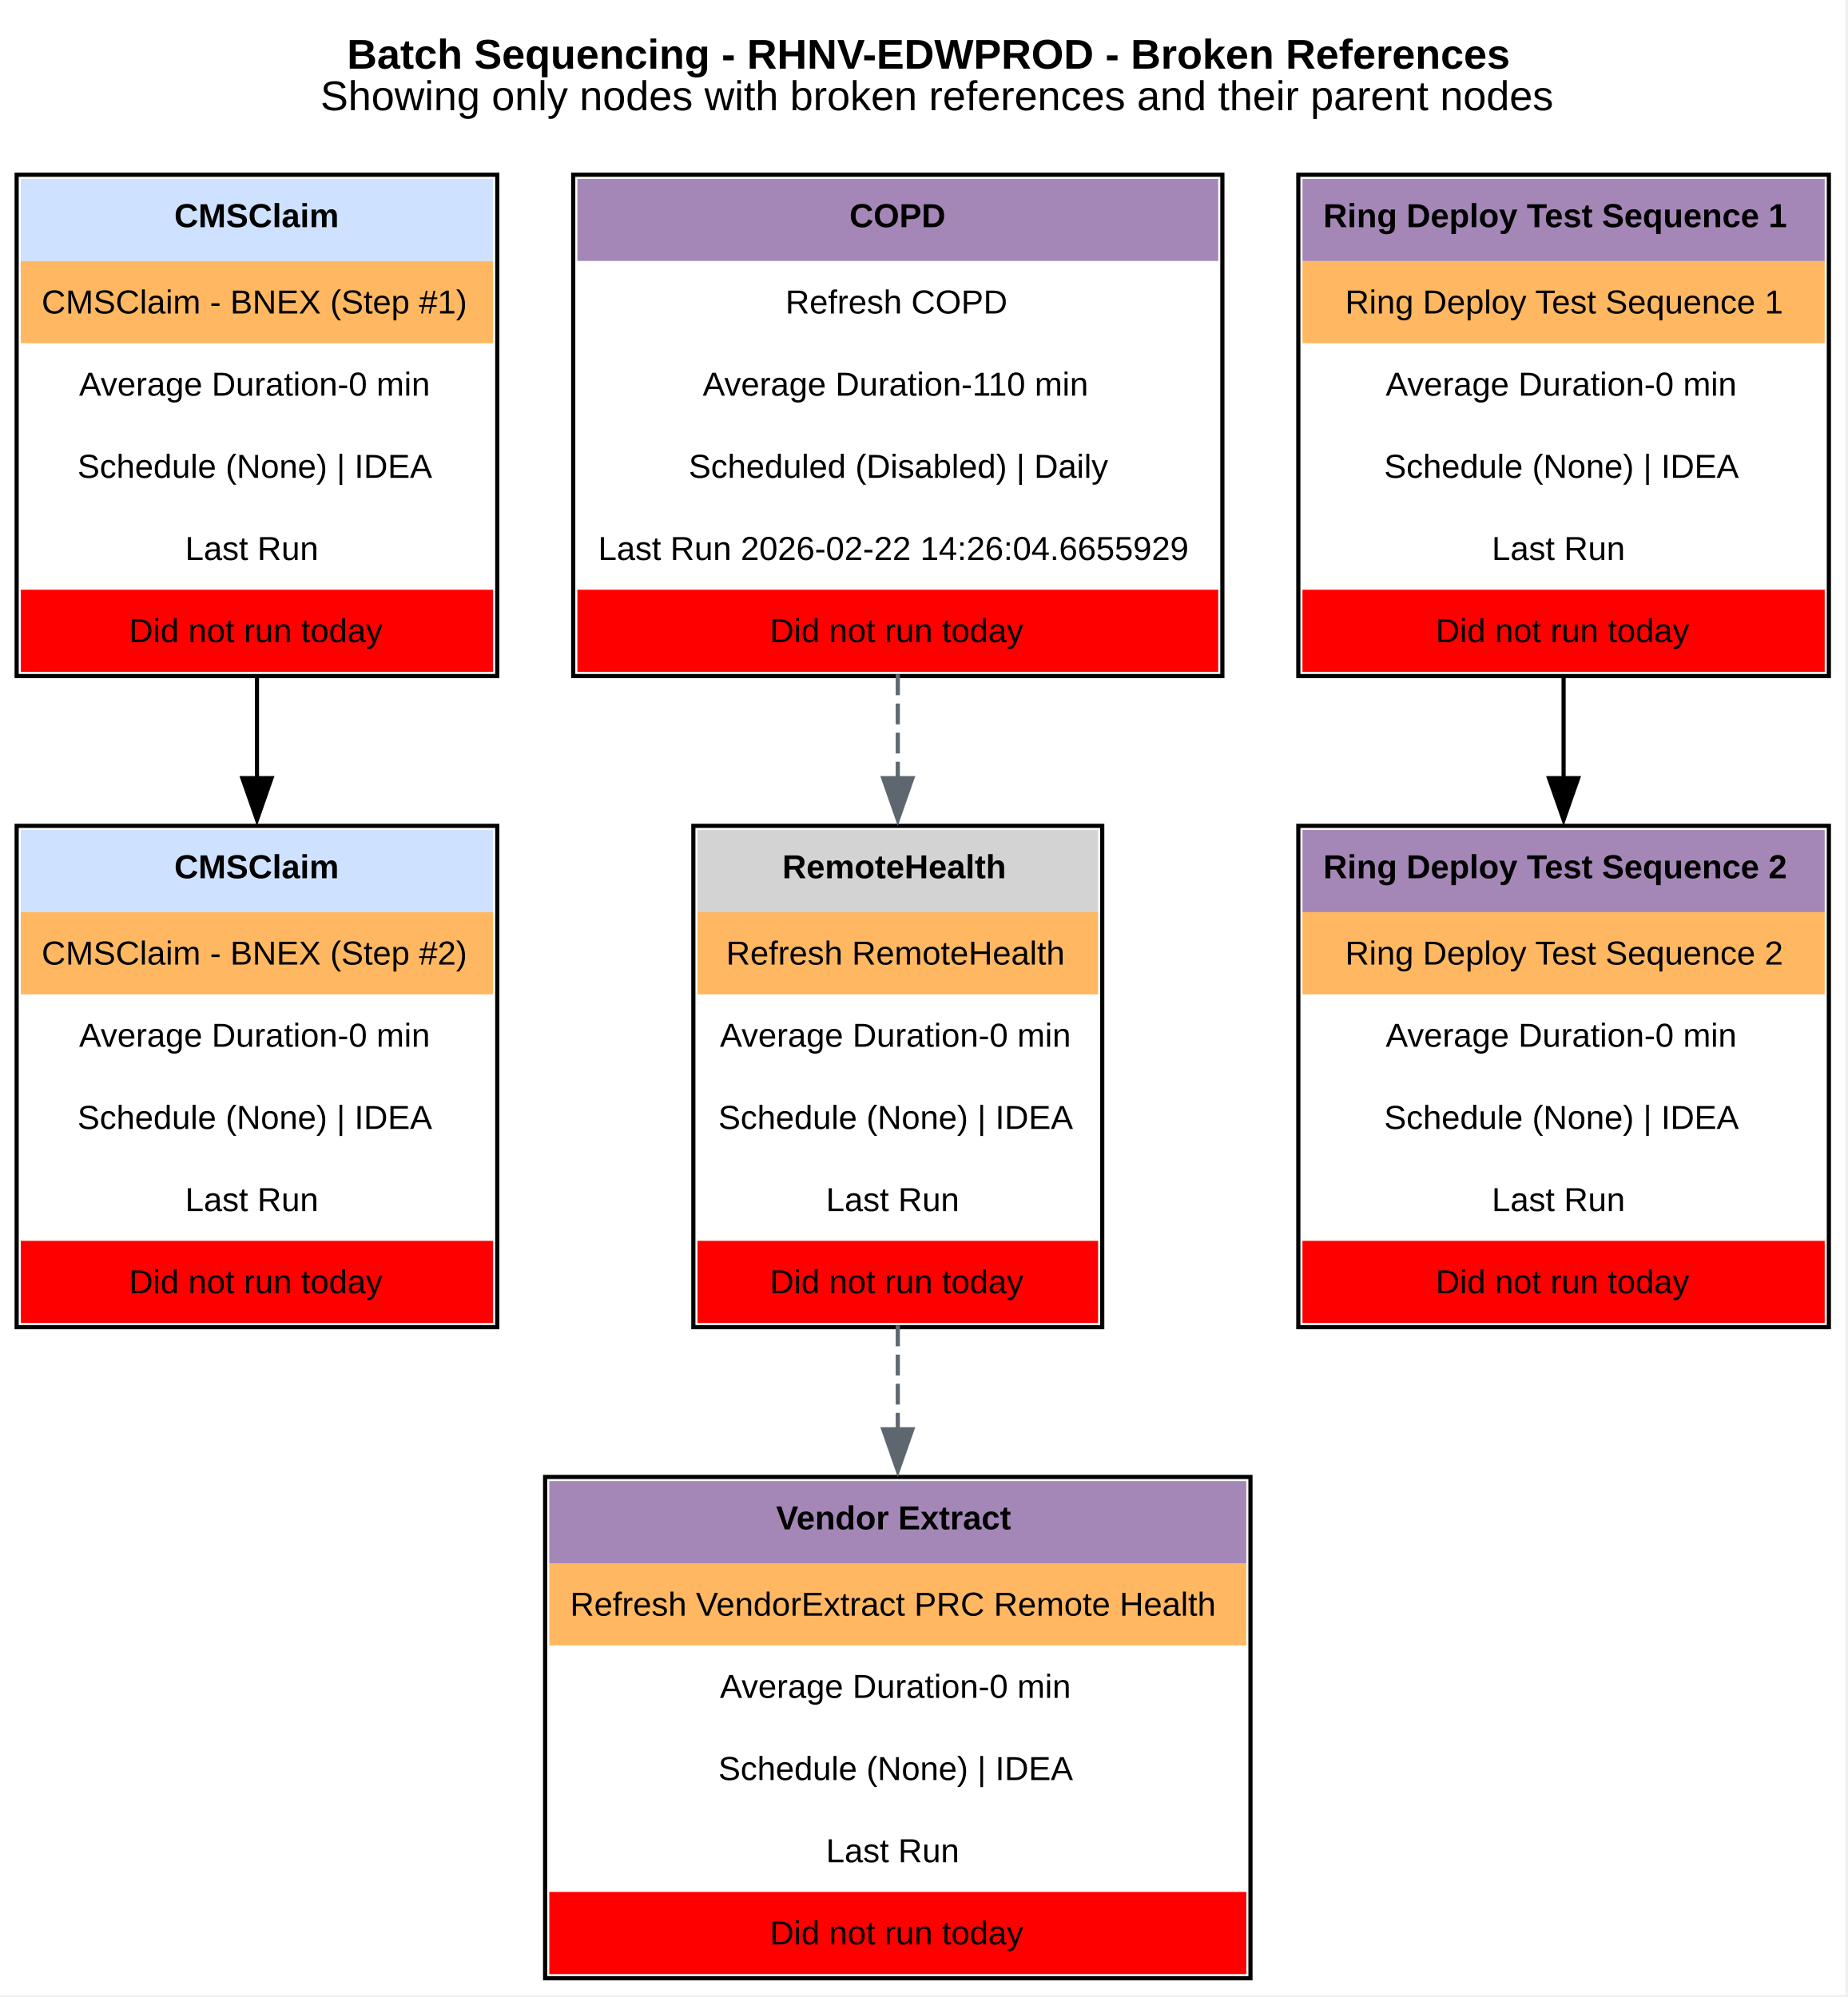
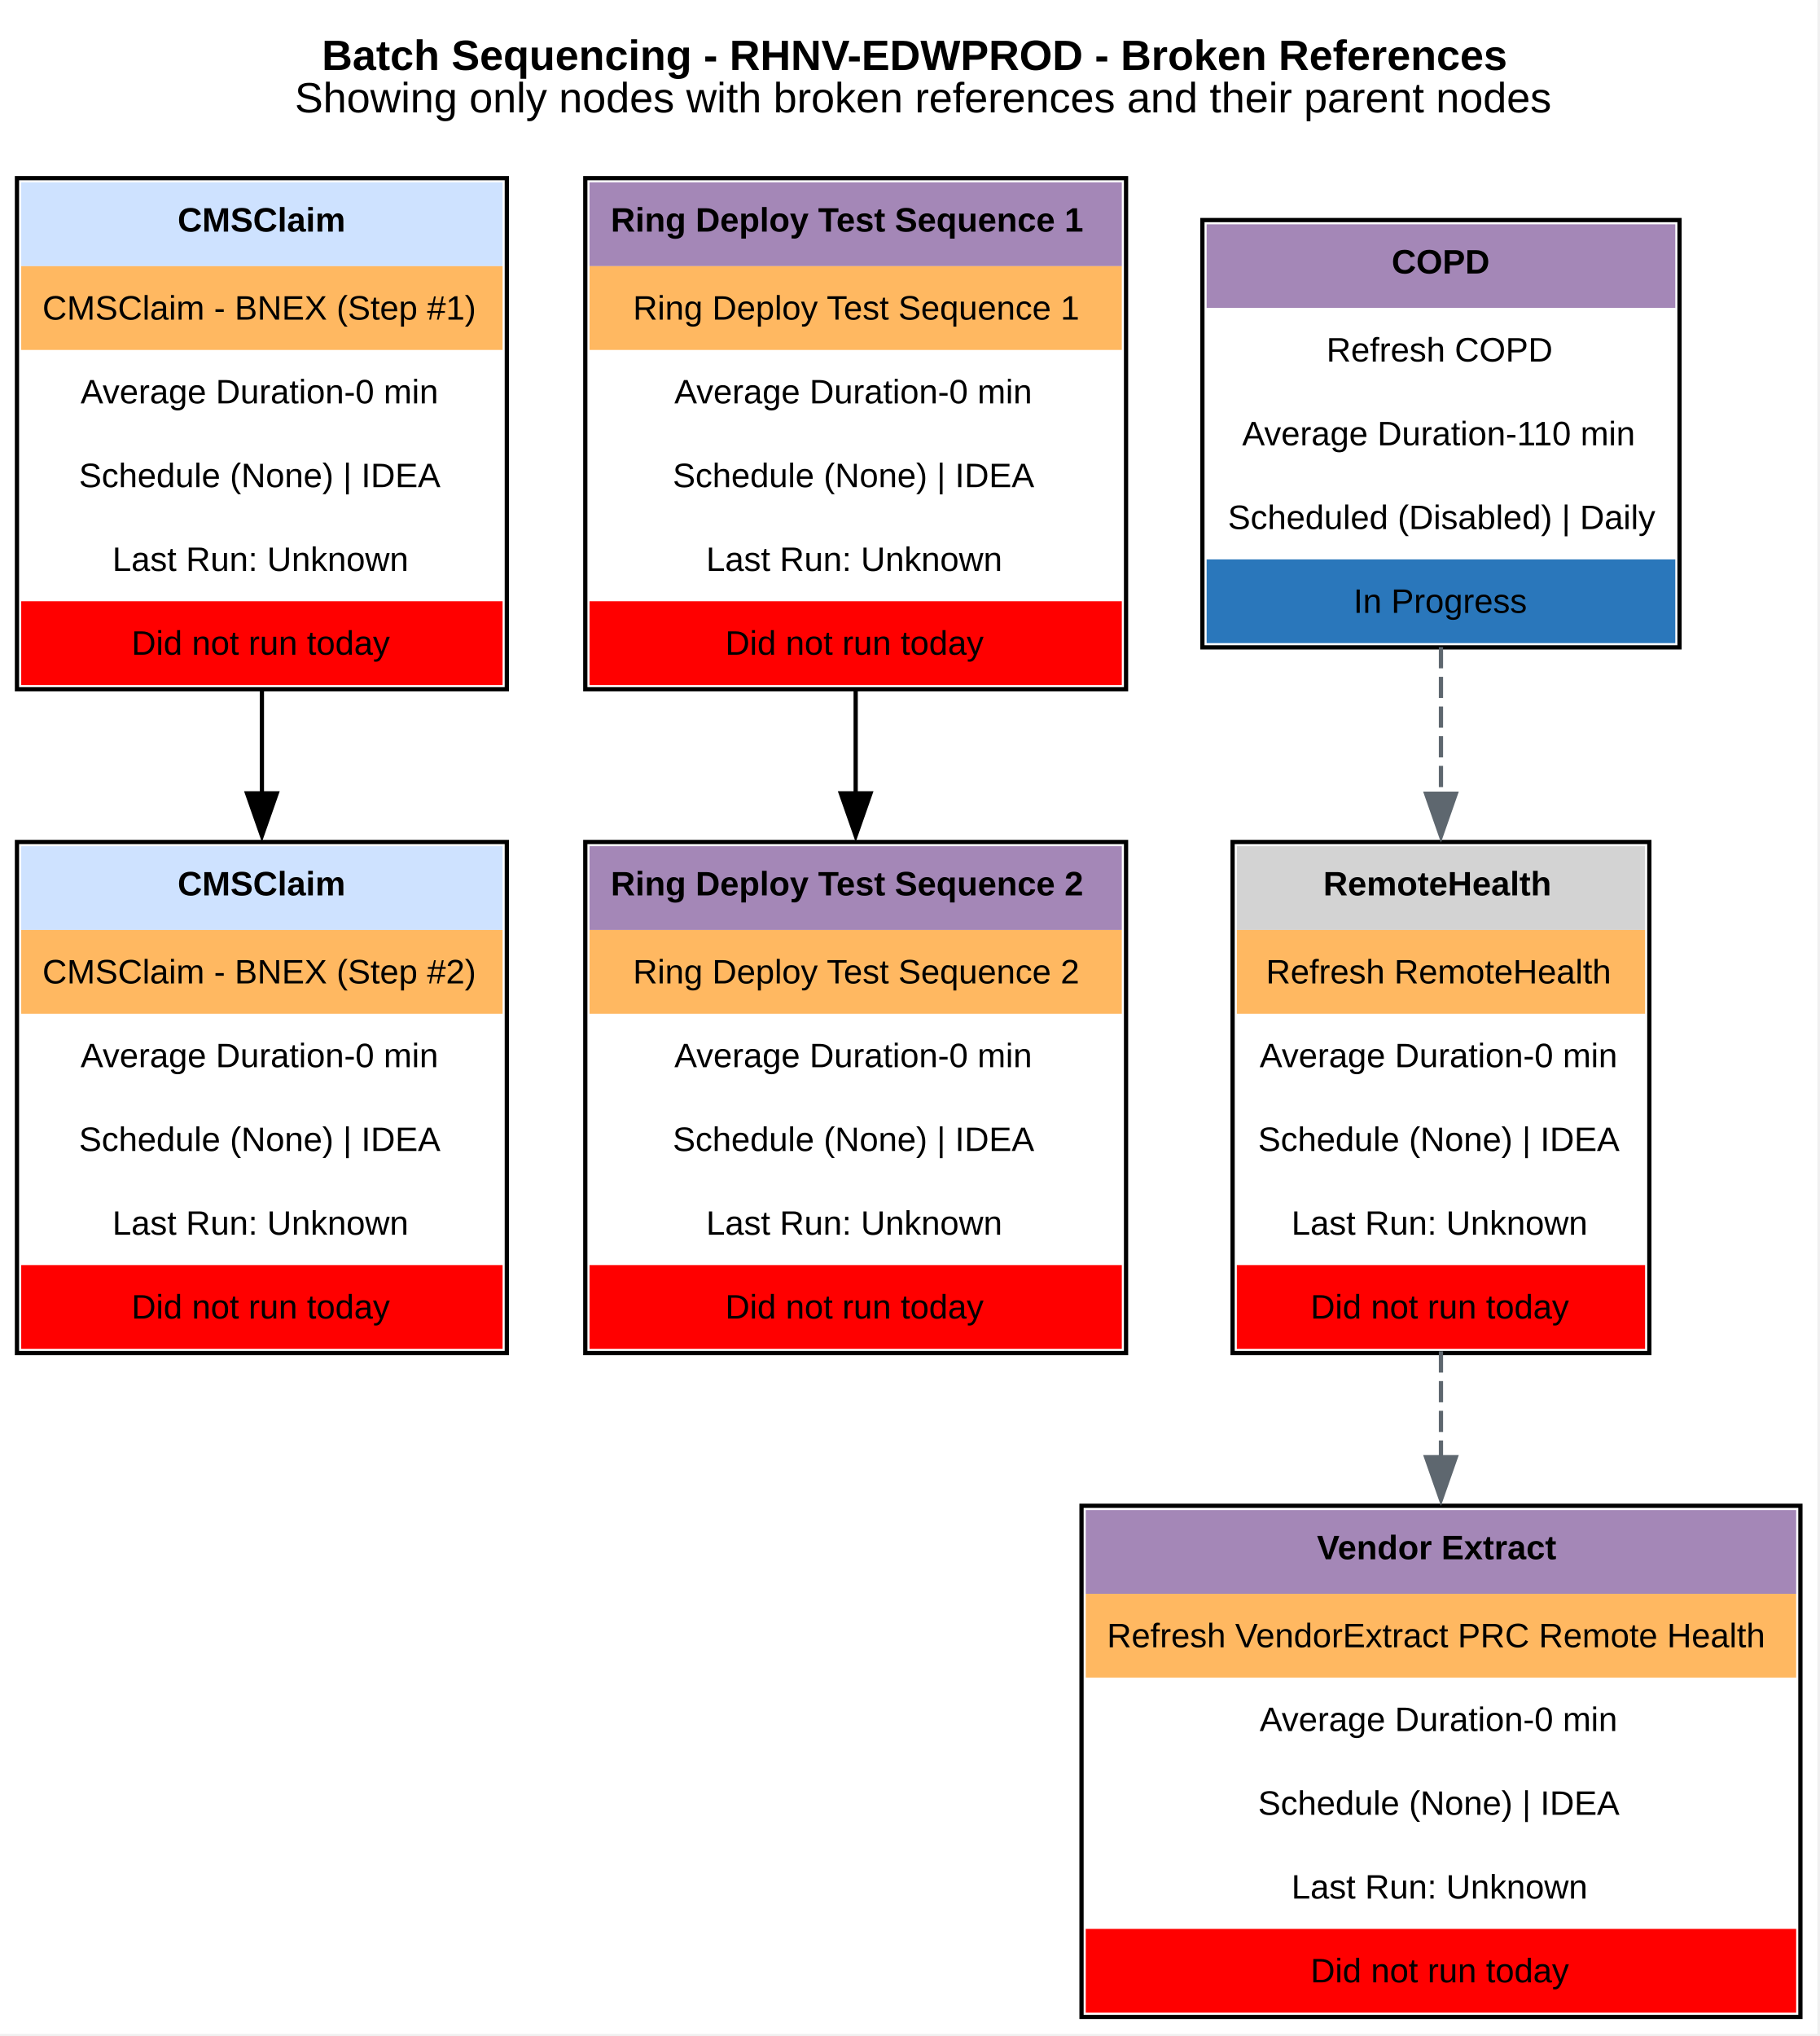
- <svg xmlns="http://www.w3.org/2000/svg" xmlns:xlink="http://www.w3.org/1999/xlink" width="444pt" height="480pt" viewBox="0.00 0.00 444.00 480.00">
+ <svg xmlns="http://www.w3.org/2000/svg" xmlns:xlink="http://www.w3.org/1999/xlink" width="429pt" height="480pt" viewBox="0.00 0.00 429.00 480.00">
  <g id="graph0" class="graph" transform="scale(1 1) rotate(0) translate(4 475.5)">
-     <polygon fill="white" stroke="none" points="-4,4 -4,-475.5 439.5,-475.5 439.5,4 -4,4" />
-     <text xml:space="preserve" text-anchor="start" x="79.38" y="-459" font-family="Arial" font-weight="bold" font-size="10.00">Batch Sequencing - RHNV-EDWPROD - Broken References</text>
-     <text xml:space="preserve" text-anchor="start" x="73" y="-449" font-family="Arial" font-size="10.00">Showing only nodes with broken references and their parent nodes</text>
-     <text xml:space="preserve" text-anchor="start" x="216.25" y="-439" font-family="Arial" font-size="10.00"> </text>
+     <polygon fill="white" stroke="none" points="-4,4 -4,-475.5 424.5,-475.5 424.5,4 -4,4" />
+     <text xml:space="preserve" text-anchor="start" x="71.88" y="-459" font-family="Arial" font-weight="bold" font-size="10.00">Batch Sequencing - RHNV-EDWPROD - Broken References</text>
+     <text xml:space="preserve" text-anchor="start" x="65.5" y="-449" font-family="Arial" font-size="10.00">Showing only nodes with broken references and their parent nodes</text>
+     <text xml:space="preserve" text-anchor="start" x="208.75" y="-439" font-family="Arial" font-size="10.00"> </text>
    <g id="node1" class="node">
      <polygon fill="#cee2ff" stroke="none" points="1,-412.75 1,-432.5 114.5,-432.5 114.5,-412.75 1,-412.75" />
      <text xml:space="preserve" text-anchor="start" x="37.88" y="-420.9" font-family="Arial" font-weight="bold" font-size="8.00">CMSClaim</text>
      <polygon fill="#ffb255" fill-opacity="0.929" stroke="none" points="1,-393 1,-412.75 114.5,-412.75 114.5,-393 1,-393" />
      <text xml:space="preserve" text-anchor="start" x="6" y="-400.15" font-family="Arial" font-size="8.00">CMSClaim - BNEX (Step #1)</text>
      <text xml:space="preserve" text-anchor="start" x="15" y="-380.4" font-family="Arial" font-size="8.00">Average Duration-0 min</text>
      <text xml:space="preserve" text-anchor="start" x="14.62" y="-360.65" font-family="Arial" font-size="8.00">Schedule (None) | IDEA</text>
-       <text xml:space="preserve" text-anchor="start" x="40.5" y="-340.9" font-family="Arial" font-size="8.00">Last Run </text>
+       <text xml:space="preserve" text-anchor="start" x="22.5" y="-340.9" font-family="Arial" font-size="8.00">Last Run: Unknown</text>
      <polygon fill="#ff0000" stroke="none" points="1,-314 1,-333.75 114.5,-333.75 114.5,-314 1,-314" />
      <text xml:space="preserve" text-anchor="start" x="27" y="-321.15" font-family="Arial" font-size="8.00">Did not run today</text>
      <polygon fill="none" stroke="black" points="0,-313 0,-433.5 115.5,-433.5 115.5,-313 0,-313" />
    </g>
-     <g id="node4" class="node">
+     <g id="node3" class="node">
      <polygon fill="#cee2ff" stroke="none" points="1,-256.25 1,-276 114.5,-276 114.5,-256.25 1,-256.25" />
      <text xml:space="preserve" text-anchor="start" x="37.88" y="-264.4" font-family="Arial" font-weight="bold" font-size="8.00">CMSClaim</text>
      <polygon fill="#ffb255" fill-opacity="0.929" stroke="none" points="1,-236.5 1,-256.25 114.5,-256.25 114.5,-236.5 1,-236.5" />
      <text xml:space="preserve" text-anchor="start" x="6" y="-243.65" font-family="Arial" font-size="8.00">CMSClaim - BNEX (Step #2)</text>
      <text xml:space="preserve" text-anchor="start" x="15" y="-223.9" font-family="Arial" font-size="8.00">Average Duration-0 min</text>
      <text xml:space="preserve" text-anchor="start" x="14.62" y="-204.15" font-family="Arial" font-size="8.00">Schedule (None) | IDEA</text>
-       <text xml:space="preserve" text-anchor="start" x="40.5" y="-184.4" font-family="Arial" font-size="8.00">Last Run </text>
+       <text xml:space="preserve" text-anchor="start" x="22.5" y="-184.4" font-family="Arial" font-size="8.00">Last Run: Unknown</text>
      <polygon fill="#ff0000" stroke="none" points="1,-157.5 1,-177.25 114.5,-177.25 114.5,-157.5 1,-157.5" />
      <text xml:space="preserve" text-anchor="start" x="27" y="-164.65" font-family="Arial" font-size="8.00">Did not run today</text>
      <polygon fill="none" stroke="black" points="0,-156.5 0,-277 115.5,-277 115.5,-156.5 0,-156.5" />
    </g>
    <g id="edge2" class="edge">
      <g id="a_edge2">
        <a xlink:href="https://rhnv-webprod.rhnv.hosted/IDEA-Web/applications/4/entry/29" target="_blank">
          <path fill="none" stroke="black" d="M57.75,-313.4C57.75,-305.19 57.75,-296.69 57.75,-288.29" />
          <polygon fill="black" stroke="black" points="61.25,-288.46 57.75,-278.46 54.25,-288.46 61.25,-288.46" />
        </a>
      </g>
    </g>
    <g id="node2" class="node">
-       <polygon fill="#a487b7" stroke="none" points="134.75,-412.75 134.75,-432.5 288.75,-432.5 288.75,-412.75 134.75,-412.75" />
-       <text xml:space="preserve" text-anchor="start" x="200.12" y="-420.9" font-family="Arial" font-weight="bold" font-size="8.00">COPD</text>
-       <polygon fill="#ffffff" stroke="none" points="134.75,-393 134.75,-412.75 288.75,-412.75 288.75,-393 134.75,-393" />
-       <text xml:space="preserve" text-anchor="start" x="184.75" y="-400.15" font-family="Arial" font-size="8.00">Refresh COPD</text>
-       <text xml:space="preserve" text-anchor="start" x="164.88" y="-380.4" font-family="Arial" font-size="8.00">Average Duration-110 min</text>
-       <text xml:space="preserve" text-anchor="start" x="161.5" y="-360.65" font-family="Arial" font-size="8.00">Scheduled (Disabled) | Daily</text>
-       <text xml:space="preserve" text-anchor="start" x="139.75" y="-340.9" font-family="Arial" font-size="8.00">Last Run 2026-02-22 14:26:04.6655929</text>
-       <polygon fill="#ff0000" stroke="none" points="134.75,-314 134.75,-333.75 288.75,-333.75 288.75,-314 134.75,-314" />
-       <text xml:space="preserve" text-anchor="start" x="181" y="-321.15" font-family="Arial" font-size="8.00">Did not run today</text>
-       <polygon fill="none" stroke="black" points="133.75,-313 133.75,-433.5 289.75,-433.5 289.75,-313 133.75,-313" />
+       <polygon fill="#a487b7" stroke="none" points="135,-256.25 135,-276 260.5,-276 260.5,-256.25 135,-256.25" />
+       <text xml:space="preserve" text-anchor="start" x="140" y="-264.4" font-family="Arial" font-weight="bold" font-size="8.00">Ring Deploy Test Sequence 2</text>
+       <polygon fill="#ffb255" fill-opacity="0.929" stroke="none" points="135,-236.5 135,-256.25 260.5,-256.25 260.5,-236.5 135,-236.5" />
+       <text xml:space="preserve" text-anchor="start" x="145.25" y="-243.65" font-family="Arial" font-size="8.00">Ring Deploy Test Sequence 2</text>
+       <text xml:space="preserve" text-anchor="start" x="155" y="-223.9" font-family="Arial" font-size="8.00">Average Duration-0 min</text>
+       <text xml:space="preserve" text-anchor="start" x="154.62" y="-204.15" font-family="Arial" font-size="8.00">Schedule (None) | IDEA</text>
+       <text xml:space="preserve" text-anchor="start" x="162.5" y="-184.4" font-family="Arial" font-size="8.00">Last Run: Unknown</text>
+       <polygon fill="#ff0000" stroke="none" points="135,-157.5 135,-177.25 260.5,-177.25 260.5,-157.5 135,-157.5" />
+       <text xml:space="preserve" text-anchor="start" x="167" y="-164.65" font-family="Arial" font-size="8.00">Did not run today</text>
+       <polygon fill="none" stroke="black" points="134,-156.5 134,-277 261.5,-277 261.5,-156.5 134,-156.5" />
+     </g>
+     <g id="node4" class="node">
+       <polygon fill="#a487b7" stroke="none" points="280.5,-402.88 280.5,-422.62 391,-422.62 391,-402.88 280.5,-402.88" />
+       <text xml:space="preserve" text-anchor="start" x="324.12" y="-411.02" font-family="Arial" font-weight="bold" font-size="8.00">COPD</text>
+       <polygon fill="#ffffff" stroke="none" points="280.5,-383.12 280.5,-402.88 391,-402.88 391,-383.12 280.5,-383.12" />
+       <text xml:space="preserve" text-anchor="start" x="308.75" y="-390.27" font-family="Arial" font-size="8.00">Refresh COPD</text>
+       <text xml:space="preserve" text-anchor="start" x="288.88" y="-370.52" font-family="Arial" font-size="8.00">Average Duration-110 min</text>
+       <text xml:space="preserve" text-anchor="start" x="285.5" y="-350.77" font-family="Arial" font-size="8.00">Scheduled (Disabled) | Daily</text>
+       <polygon fill="#2a77bb" stroke="none" points="280.5,-323.88 280.5,-343.62 391,-343.62 391,-323.88 280.5,-323.88" />
+       <text xml:space="preserve" text-anchor="start" x="315.12" y="-331.02" font-family="Arial" font-size="8.00">In Progress</text>
+       <polygon fill="none" stroke="black" points="279.5,-322.88 279.5,-423.62 392,-423.62 392,-322.88 279.5,-322.88" />
    </g>
    <g id="node5" class="node">
-       <polygon fill="#cfcfcf" fill-opacity="0.929" stroke="none" points="163.62,-256.25 163.62,-276 259.88,-276 259.88,-256.25 163.62,-256.25" />
-       <text xml:space="preserve" text-anchor="start" x="184" y="-264.4" font-family="Arial" font-weight="bold" font-size="8.00">RemoteHealth</text>
-       <polygon fill="#ffb255" fill-opacity="0.929" stroke="none" points="163.62,-236.5 163.62,-256.25 259.88,-256.25 259.88,-236.5 163.62,-236.5" />
-       <text xml:space="preserve" text-anchor="start" x="170.5" y="-243.65" font-family="Arial" font-size="8.00">Refresh RemoteHealth</text>
-       <text xml:space="preserve" text-anchor="start" x="169" y="-223.9" font-family="Arial" font-size="8.00">Average Duration-0 min</text>
-       <text xml:space="preserve" text-anchor="start" x="168.62" y="-204.15" font-family="Arial" font-size="8.00">Schedule (None) | IDEA</text>
-       <text xml:space="preserve" text-anchor="start" x="194.5" y="-184.4" font-family="Arial" font-size="8.00">Last Run </text>
-       <polygon fill="#ff0000" stroke="none" points="163.62,-157.5 163.62,-177.25 259.88,-177.25 259.88,-157.5 163.62,-157.5" />
-       <text xml:space="preserve" text-anchor="start" x="181" y="-164.65" font-family="Arial" font-size="8.00">Did not run today</text>
-       <polygon fill="none" stroke="black" points="162.62,-156.5 162.62,-277 260.88,-277 260.88,-156.5 162.62,-156.5" />
+       <polygon fill="#cfcfcf" fill-opacity="0.929" stroke="none" points="287.62,-256.25 287.62,-276 383.88,-276 383.88,-256.25 287.62,-256.25" />
+       <text xml:space="preserve" text-anchor="start" x="308" y="-264.4" font-family="Arial" font-weight="bold" font-size="8.00">RemoteHealth</text>
+       <polygon fill="#ffb255" fill-opacity="0.929" stroke="none" points="287.62,-236.5 287.62,-256.25 383.88,-256.25 383.88,-236.5 287.62,-236.5" />
+       <text xml:space="preserve" text-anchor="start" x="294.5" y="-243.65" font-family="Arial" font-size="8.00">Refresh RemoteHealth</text>
+       <text xml:space="preserve" text-anchor="start" x="293" y="-223.9" font-family="Arial" font-size="8.00">Average Duration-0 min</text>
+       <text xml:space="preserve" text-anchor="start" x="292.62" y="-204.15" font-family="Arial" font-size="8.00">Schedule (None) | IDEA</text>
+       <text xml:space="preserve" text-anchor="start" x="300.5" y="-184.4" font-family="Arial" font-size="8.00">Last Run: Unknown</text>
+       <polygon fill="#ff0000" stroke="none" points="287.62,-157.5 287.62,-177.25 383.88,-177.25 383.88,-157.5 287.62,-157.5" />
+       <text xml:space="preserve" text-anchor="start" x="305" y="-164.65" font-family="Arial" font-size="8.00">Did not run today</text>
+       <polygon fill="none" stroke="black" points="286.62,-156.5 286.62,-277 384.88,-277 384.88,-156.5 286.62,-156.5" />
    </g>
    <g id="edge1" class="edge">
      <g id="a_edge1">
        <a xlink:href="https://rhnv-webprod.rhnv.hosted/IDEA-Web/applications/4/entry/49">
-           <path fill="none" stroke="#5e676f" stroke-dasharray="5,2" d="M211.75,-313.4C211.75,-305.19 211.75,-296.69 211.75,-288.29" />
-           <polygon fill="#5e676f" stroke="#5e676f" points="215.25,-288.46 211.75,-278.46 208.25,-288.46 215.25,-288.46" />
+           <path fill="none" stroke="#5e676f" stroke-dasharray="5,2" d="M335.75,-322.94C335.75,-311.83 335.75,-299.83 335.75,-288.05" />
+           <polygon fill="#5e676f" stroke="#5e676f" points="339.25,-288.37 335.75,-278.37 332.25,-288.37 339.25,-288.37" />
        </a>
      </g>
    </g>
-     <g id="node3" class="node">
-       <polygon fill="#a487b7" stroke="none" points="309,-412.75 309,-432.5 434.5,-432.5 434.5,-412.75 309,-412.75" />
-       <text xml:space="preserve" text-anchor="start" x="314" y="-420.9" font-family="Arial" font-weight="bold" font-size="8.00">Ring Deploy Test Sequence 1</text>
-       <polygon fill="#ffb255" fill-opacity="0.929" stroke="none" points="309,-393 309,-412.75 434.5,-412.75 434.5,-393 309,-393" />
-       <text xml:space="preserve" text-anchor="start" x="319.25" y="-400.15" font-family="Arial" font-size="8.00">Ring Deploy Test Sequence 1</text>
-       <text xml:space="preserve" text-anchor="start" x="329" y="-380.4" font-family="Arial" font-size="8.00">Average Duration-0 min</text>
-       <text xml:space="preserve" text-anchor="start" x="328.62" y="-360.65" font-family="Arial" font-size="8.00">Schedule (None) | IDEA</text>
-       <text xml:space="preserve" text-anchor="start" x="354.5" y="-340.9" font-family="Arial" font-size="8.00">Last Run </text>
-       <polygon fill="#ff0000" stroke="none" points="309,-314 309,-333.75 434.5,-333.75 434.5,-314 309,-314" />
-       <text xml:space="preserve" text-anchor="start" x="341" y="-321.15" font-family="Arial" font-size="8.00">Did not run today</text>
-       <polygon fill="none" stroke="black" points="308,-313 308,-433.5 435.5,-433.5 435.5,-313 308,-313" />
+     <g id="node7" class="node">
+       <polygon fill="#a487b7" stroke="none" points="252,-99.75 252,-119.5 419.5,-119.5 419.5,-99.75 252,-99.75" />
+       <text xml:space="preserve" text-anchor="start" x="306.5" y="-107.9" font-family="Arial" font-weight="bold" font-size="8.00">Vendor Extract</text>
+       <polygon fill="#ffb255" fill-opacity="0.929" stroke="none" points="252,-80 252,-99.75 419.5,-99.75 419.5,-80 252,-80" />
+       <text xml:space="preserve" text-anchor="start" x="257" y="-87.15" font-family="Arial" font-size="8.00">Refresh VendorExtract PRC Remote Health</text>
+       <text xml:space="preserve" text-anchor="start" x="293" y="-67.4" font-family="Arial" font-size="8.00">Average Duration-0 min</text>
+       <text xml:space="preserve" text-anchor="start" x="292.62" y="-47.65" font-family="Arial" font-size="8.00">Schedule (None) | IDEA</text>
+       <text xml:space="preserve" text-anchor="start" x="300.5" y="-27.9" font-family="Arial" font-size="8.00">Last Run: Unknown</text>
+       <polygon fill="#ff0000" stroke="none" points="252,-1 252,-20.75 419.5,-20.75 419.5,-1 252,-1" />
+       <text xml:space="preserve" text-anchor="start" x="305" y="-8.15" font-family="Arial" font-size="8.00">Did not run today</text>
+       <polygon fill="none" stroke="black" points="251,0 251,-120.5 420.5,-120.5 420.5,0 251,0" />
+     </g>
+     <g id="edge4" class="edge">
+       <g id="a_edge4">
+         <a xlink:href="https://rhnv-webprod.rhnv.hosted/IDEA-Web/applications/4/entry/57">
+           <path fill="none" stroke="#5e676f" stroke-dasharray="5,2" d="M335.75,-156.9C335.75,-148.69 335.75,-140.19 335.75,-131.79" />
+           <polygon fill="#5e676f" stroke="#5e676f" points="339.25,-131.96 335.75,-121.96 332.25,-131.96 339.25,-131.96" />
+         </a>
+       </g>
    </g>
    <g id="node6" class="node">
-       <polygon fill="#a487b7" stroke="none" points="309,-256.25 309,-276 434.5,-276 434.5,-256.25 309,-256.25" />
-       <text xml:space="preserve" text-anchor="start" x="314" y="-264.4" font-family="Arial" font-weight="bold" font-size="8.00">Ring Deploy Test Sequence 2</text>
-       <polygon fill="#ffb255" fill-opacity="0.929" stroke="none" points="309,-236.5 309,-256.25 434.5,-256.25 434.5,-236.5 309,-236.5" />
-       <text xml:space="preserve" text-anchor="start" x="319.25" y="-243.65" font-family="Arial" font-size="8.00">Ring Deploy Test Sequence 2</text>
-       <text xml:space="preserve" text-anchor="start" x="329" y="-223.9" font-family="Arial" font-size="8.00">Average Duration-0 min</text>
-       <text xml:space="preserve" text-anchor="start" x="328.62" y="-204.15" font-family="Arial" font-size="8.00">Schedule (None) | IDEA</text>
-       <text xml:space="preserve" text-anchor="start" x="354.5" y="-184.4" font-family="Arial" font-size="8.00">Last Run </text>
-       <polygon fill="#ff0000" stroke="none" points="309,-157.5 309,-177.25 434.5,-177.25 434.5,-157.5 309,-157.5" />
-       <text xml:space="preserve" text-anchor="start" x="341" y="-164.65" font-family="Arial" font-size="8.00">Did not run today</text>
-       <polygon fill="none" stroke="black" points="308,-156.5 308,-277 435.5,-277 435.5,-156.5 308,-156.5" />
+       <polygon fill="#a487b7" stroke="none" points="135,-412.75 135,-432.5 260.5,-432.5 260.5,-412.75 135,-412.75" />
+       <text xml:space="preserve" text-anchor="start" x="140" y="-420.9" font-family="Arial" font-weight="bold" font-size="8.00">Ring Deploy Test Sequence 1</text>
+       <polygon fill="#ffb255" fill-opacity="0.929" stroke="none" points="135,-393 135,-412.75 260.5,-412.75 260.5,-393 135,-393" />
+       <text xml:space="preserve" text-anchor="start" x="145.25" y="-400.15" font-family="Arial" font-size="8.00">Ring Deploy Test Sequence 1</text>
+       <text xml:space="preserve" text-anchor="start" x="155" y="-380.4" font-family="Arial" font-size="8.00">Average Duration-0 min</text>
+       <text xml:space="preserve" text-anchor="start" x="154.62" y="-360.65" font-family="Arial" font-size="8.00">Schedule (None) | IDEA</text>
+       <text xml:space="preserve" text-anchor="start" x="162.5" y="-340.9" font-family="Arial" font-size="8.00">Last Run: Unknown</text>
+       <polygon fill="#ff0000" stroke="none" points="135,-314 135,-333.75 260.5,-333.75 260.5,-314 135,-314" />
+       <text xml:space="preserve" text-anchor="start" x="167" y="-321.15" font-family="Arial" font-size="8.00">Did not run today</text>
+       <polygon fill="none" stroke="black" points="134,-313 134,-433.5 261.5,-433.5 261.5,-313 134,-313" />
    </g>
    <g id="edge3" class="edge">
      <g id="a_edge3">
        <a xlink:href="https://rhnv-webprod.rhnv.hosted/IDEA-Web/applications/4/entry/60" target="_blank">
-           <path fill="none" stroke="black" d="M371.75,-313.4C371.75,-305.19 371.75,-296.69 371.75,-288.29" />
-           <polygon fill="black" stroke="black" points="375.25,-288.46 371.75,-278.46 368.25,-288.46 375.25,-288.46" />
-         </a>
-       </g>
-     </g>
-     <g id="node7" class="node">
-       <polygon fill="#a487b7" stroke="none" points="128,-99.75 128,-119.5 295.5,-119.5 295.5,-99.75 128,-99.75" />
-       <text xml:space="preserve" text-anchor="start" x="182.5" y="-107.9" font-family="Arial" font-weight="bold" font-size="8.00">Vendor Extract</text>
-       <polygon fill="#ffb255" fill-opacity="0.929" stroke="none" points="128,-80 128,-99.75 295.5,-99.75 295.5,-80 128,-80" />
-       <text xml:space="preserve" text-anchor="start" x="133" y="-87.15" font-family="Arial" font-size="8.00">Refresh VendorExtract PRC Remote Health</text>
-       <text xml:space="preserve" text-anchor="start" x="169" y="-67.4" font-family="Arial" font-size="8.00">Average Duration-0 min</text>
-       <text xml:space="preserve" text-anchor="start" x="168.62" y="-47.65" font-family="Arial" font-size="8.00">Schedule (None) | IDEA</text>
-       <text xml:space="preserve" text-anchor="start" x="194.5" y="-27.9" font-family="Arial" font-size="8.00">Last Run </text>
-       <polygon fill="#ff0000" stroke="none" points="128,-1 128,-20.75 295.5,-20.75 295.5,-1 128,-1" />
-       <text xml:space="preserve" text-anchor="start" x="181" y="-8.15" font-family="Arial" font-size="8.00">Did not run today</text>
-       <polygon fill="none" stroke="black" points="127,0 127,-120.5 296.5,-120.5 296.5,0 127,0" />
-     </g>
-     <g id="edge4" class="edge">
-       <g id="a_edge4">
-         <a xlink:href="https://rhnv-webprod.rhnv.hosted/IDEA-Web/applications/4/entry/57">
-           <path fill="none" stroke="#5e676f" stroke-dasharray="5,2" d="M211.75,-156.9C211.75,-148.69 211.75,-140.19 211.75,-131.79" />
-           <polygon fill="#5e676f" stroke="#5e676f" points="215.25,-131.96 211.75,-121.96 208.25,-131.96 215.25,-131.96" />
+           <path fill="none" stroke="black" d="M197.75,-313.4C197.75,-305.19 197.75,-296.69 197.75,-288.29" />
+           <polygon fill="black" stroke="black" points="201.25,-288.46 197.75,-278.46 194.25,-288.46 201.25,-288.46" />
        </a>
      </g>
    </g>
  </g>
</svg>
